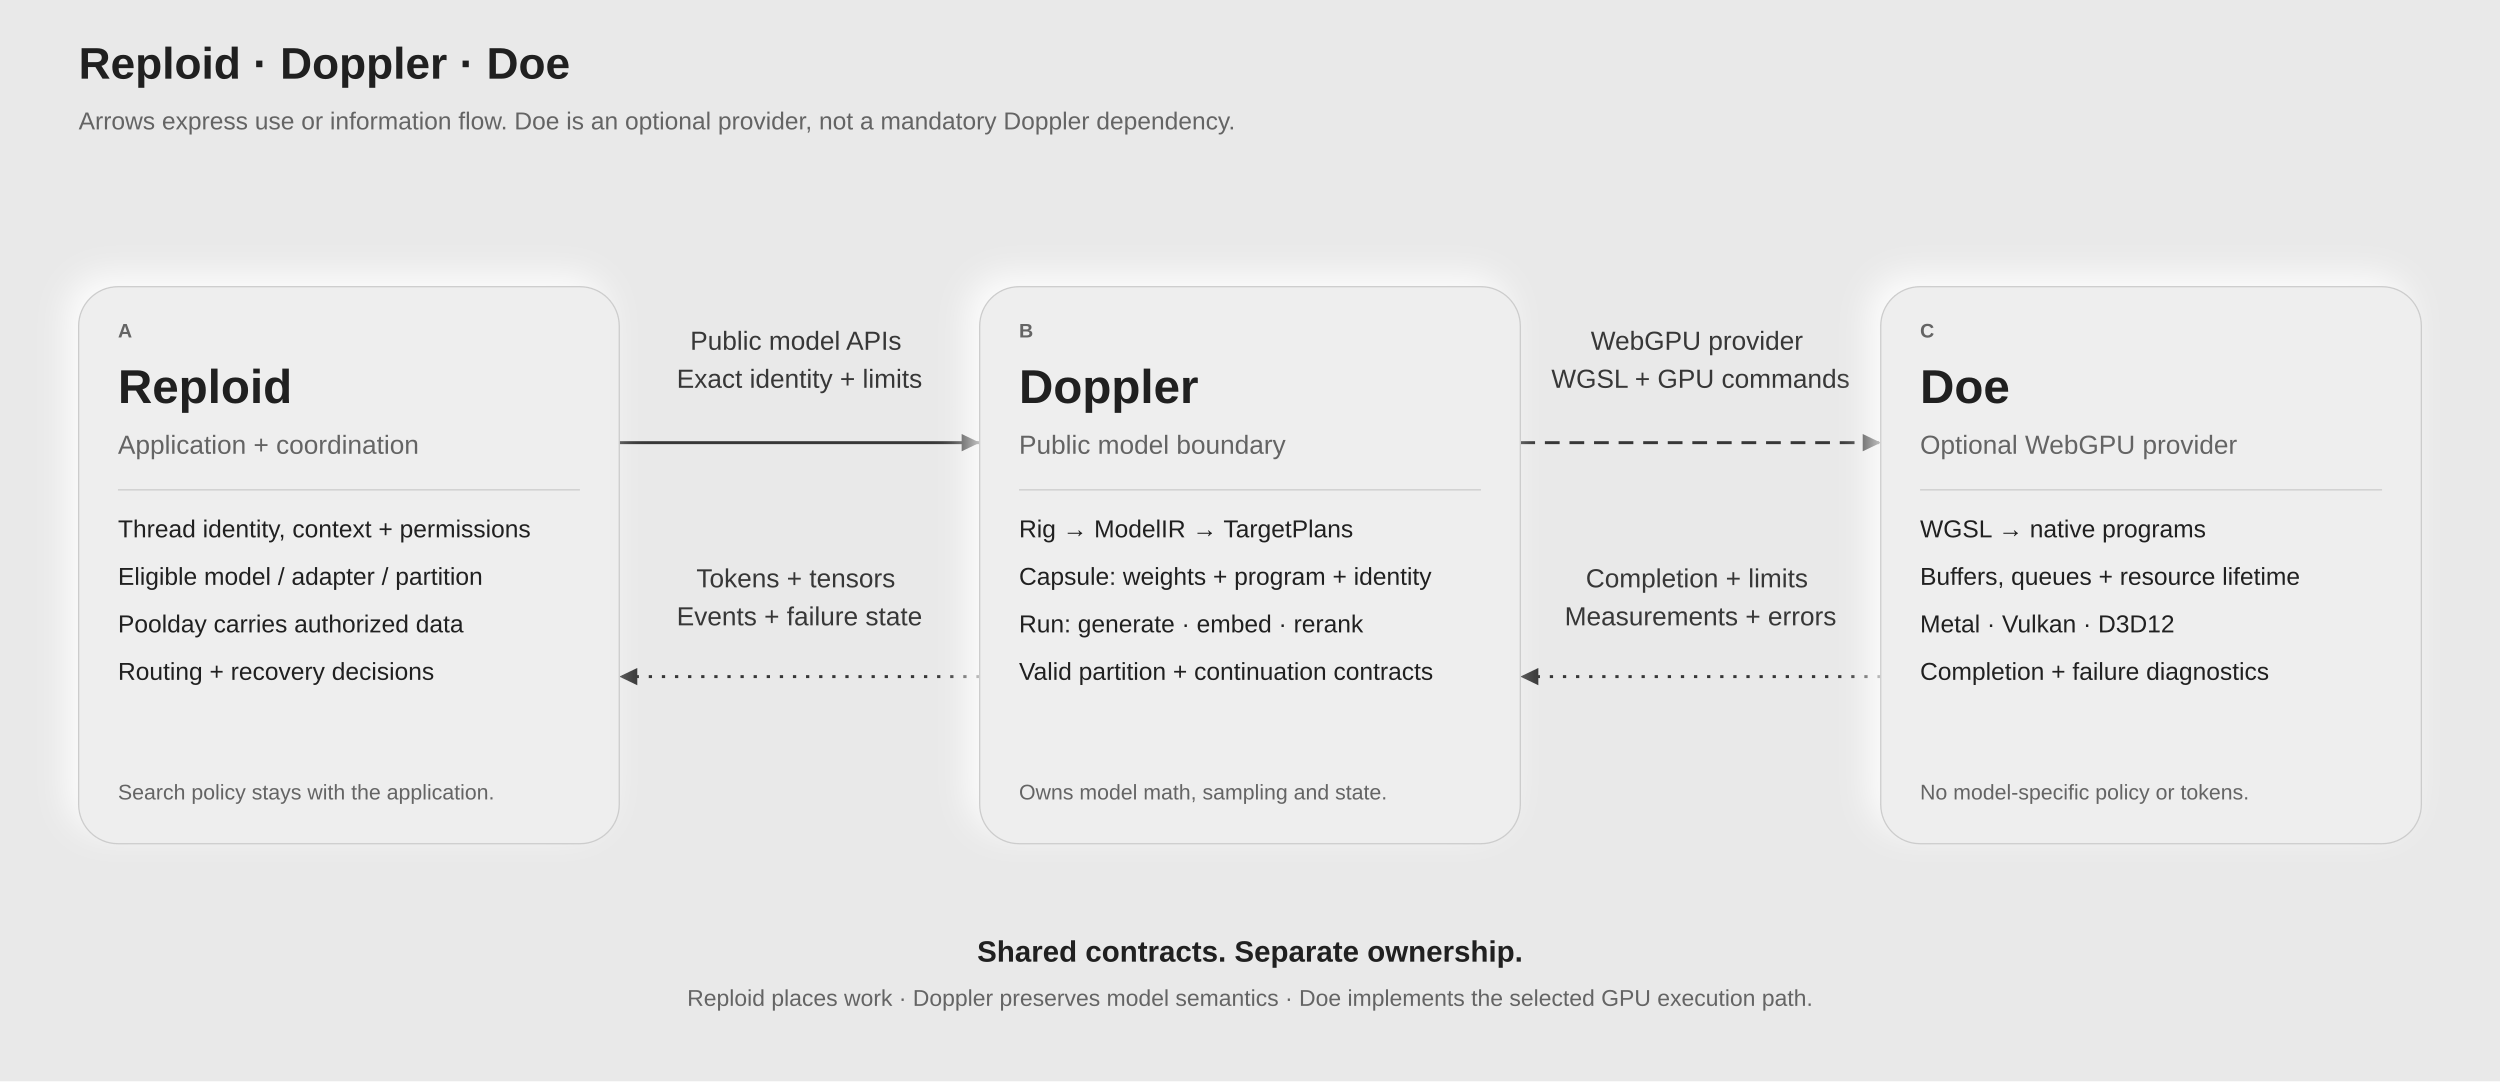
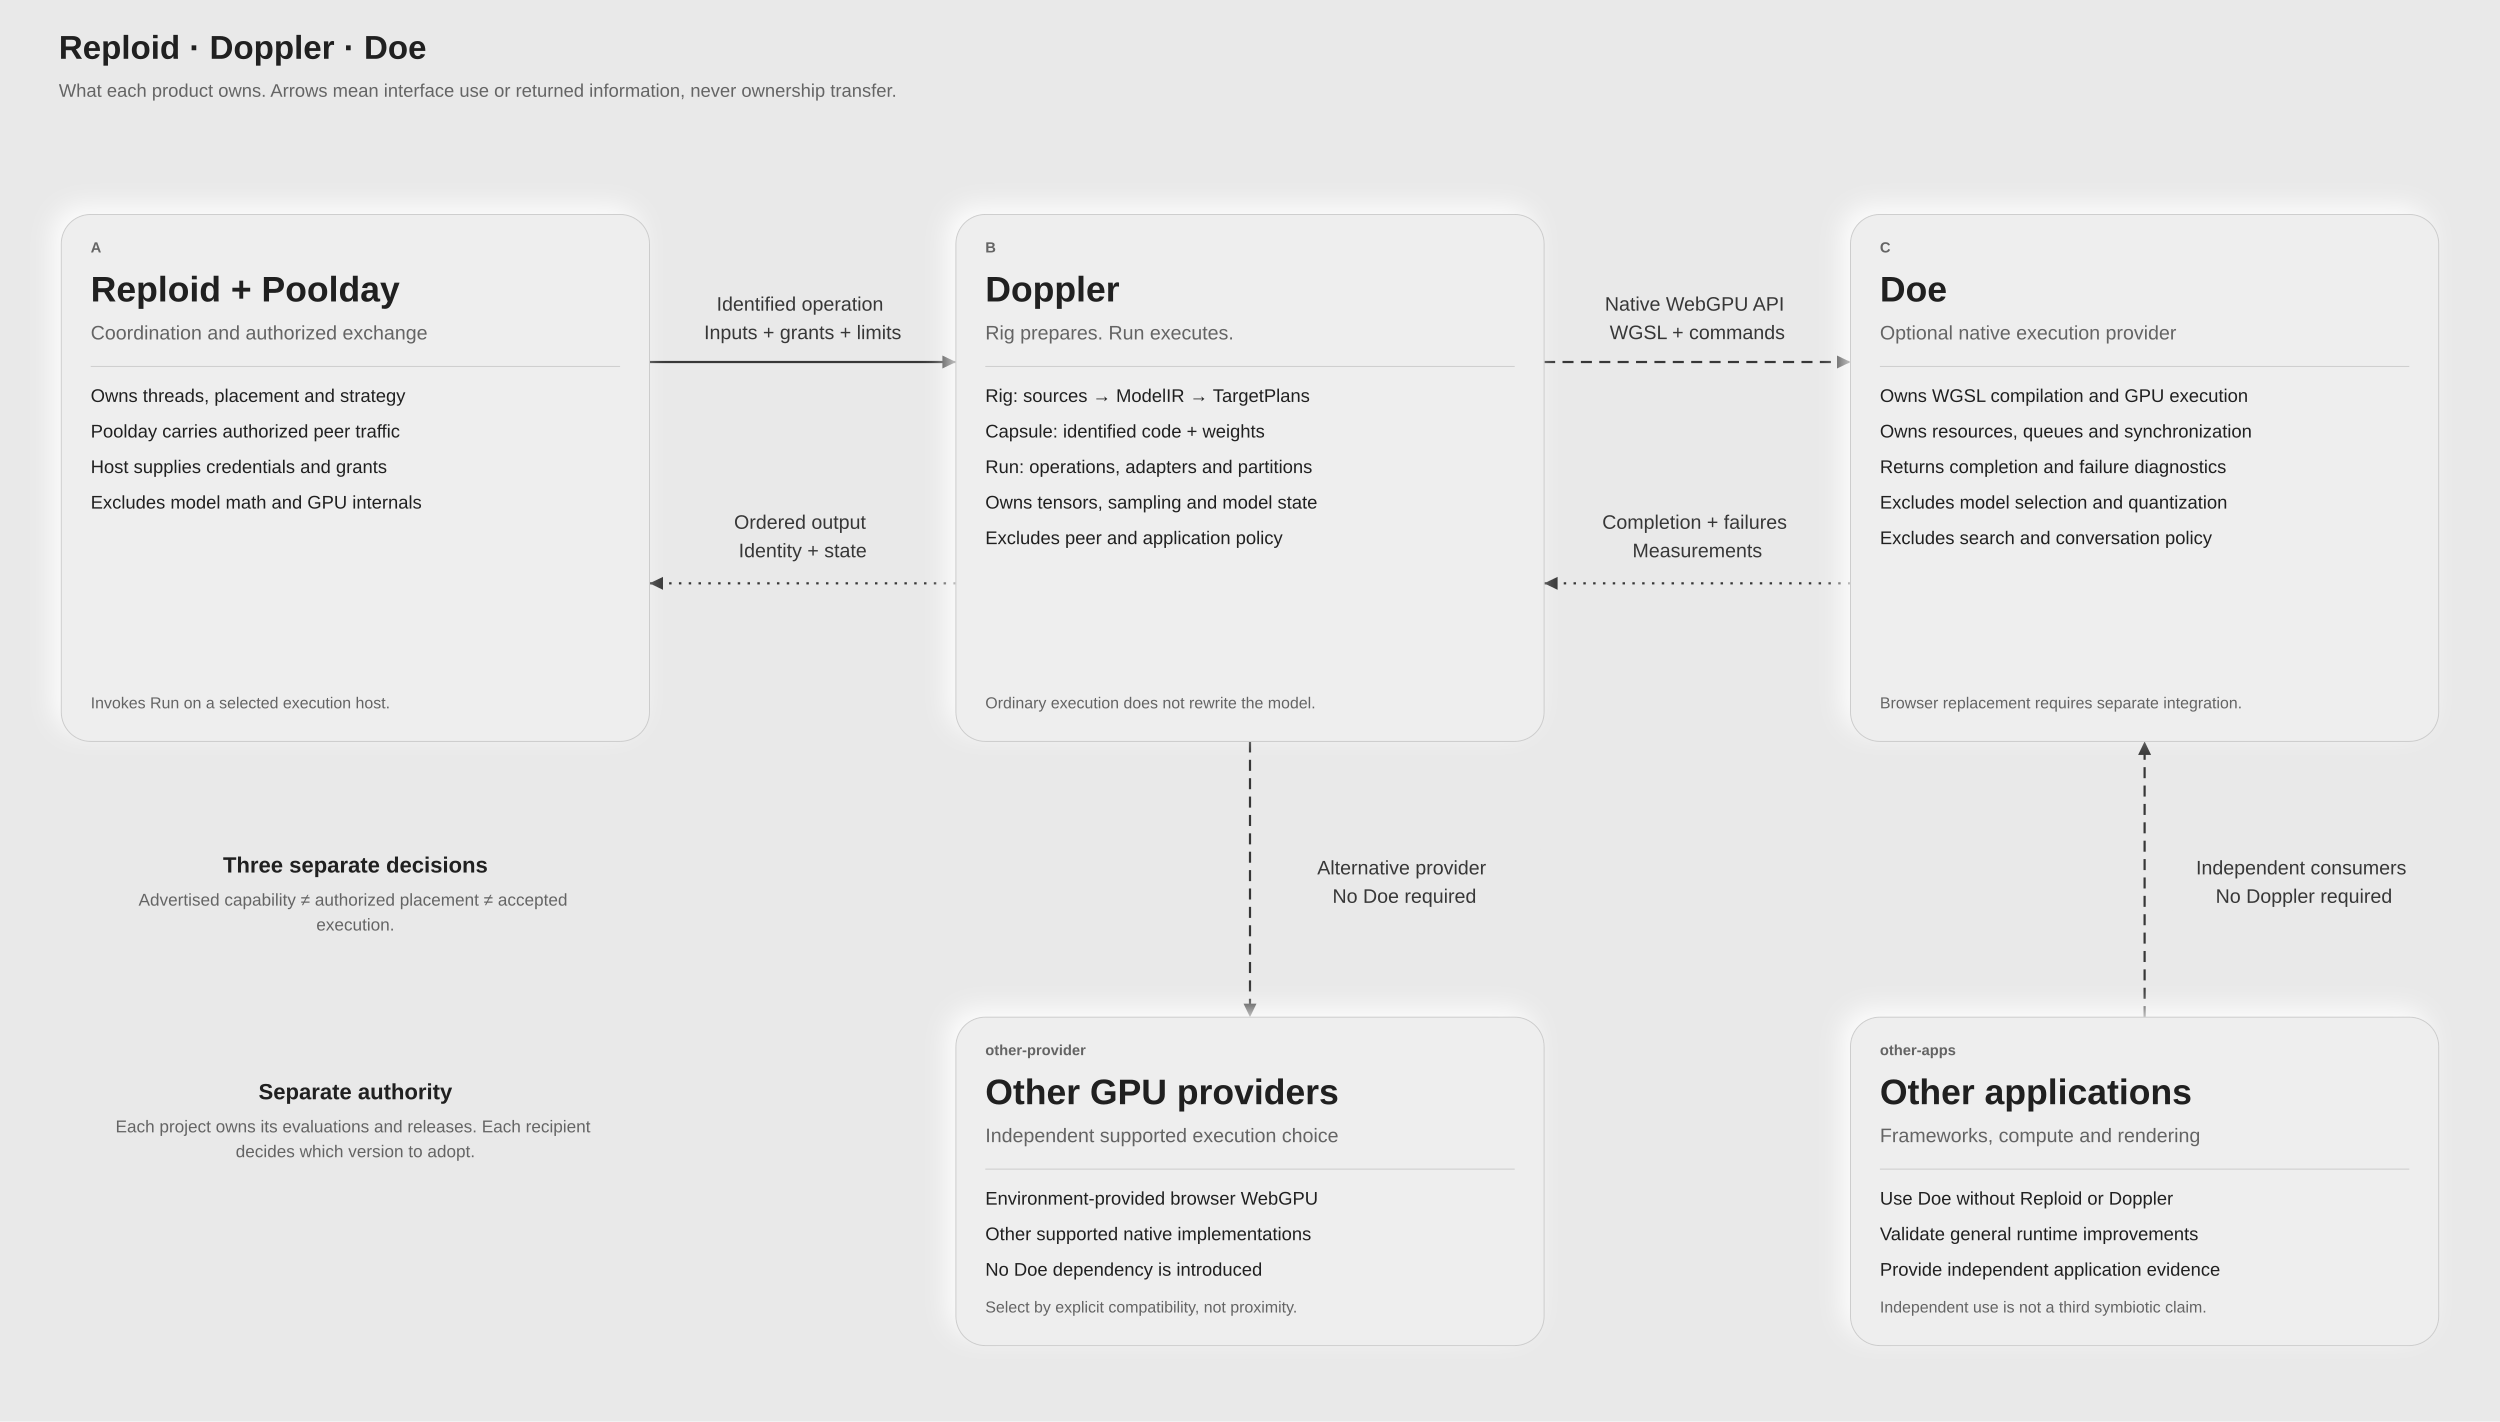
- <svg xmlns="http://www.w3.org/2000/svg" viewBox="0 0 1526 660" width="1526" height="660" font-family="Arial, Helvetica, sans-serif">
+ <svg xmlns="http://www.w3.org/2000/svg" viewBox="0 0 2040 1160" width="2040" height="1160" font-family="Arial, Helvetica, sans-serif">
  <rect width="100%" height="100%" fill="#e9e9e9" />
  <text x="48" y="48" font-size="27" font-weight="600" fill="#202020" text-anchor="start">
    <tspan x="48" dy="0">Reploid · Doppler · Doe</tspan>
  </text>
  <text x="48" y="79" font-size="15" font-weight="400" fill="#646464" text-anchor="start">
-     <tspan x="48" dy="0">Arrows express use or information flow. Doe is an optional provider, not a mandatory Doppler dependency.</tspan>
+     <tspan x="48" dy="0">What each product owns. Arrows mean interface use or returned information, never ownership transfer.</tspan>
  </text>
  <defs>
    <filter id="soft" x="-25%" y="-35%" width="155%" height="180%">
      <feDropShadow dx="8" dy="10" stdDeviation="12" flood-color="#000000" flood-opacity="0.10" />
      <feDropShadow dx="-7" dy="-7" stdDeviation="10" flood-color="#ffffff" flood-opacity="0.88" />
    </filter>
  </defs>
-   <g data-edge="use-doppler" tabindex="0" role="button" aria-label="Public model APIs Exact identity + limits">
-     <path d="M378,270.2 L598,270.2" fill="none" stroke="#373737" stroke-width="1.8" />
-     <path d="M378,270.2 L598,270.2" fill="none" stroke="transparent" stroke-width="22" />
-     <polygon points="598,270.2 587,275.48 587,264.92" fill="#373737" />
-     <rect x="392" y="188.8" width="192" height="62.4" rx="9" fill="#e9e9e9" />
-     <text x="488" y="213.52" font-size="16" font-weight="400" fill="#373737" text-anchor="middle">
-       <tspan x="488" dy="0">Public model APIs</tspan>
-       <tspan x="488" dy="23.2">Exact identity + limits</tspan>
-     </text>
-   </g>
-   <g data-edge="doppler-results" tabindex="0" role="button" aria-label="Tokens + tensors Events + failure state">
-     <path d="M598,413 L378,413" fill="none" stroke="#373737" stroke-width="1.8" stroke-dasharray="2 6" />
-     <path d="M598,413 L378,413" fill="none" stroke="transparent" stroke-width="22" />
-     <polygon points="378,413 389,407.72 389,418.28" fill="#373737" />
-     <rect x="392" y="333.8" width="192" height="62.4" rx="9" fill="#e9e9e9" />
-     <text x="488" y="358.52" font-size="16" font-weight="400" fill="#373737" text-anchor="middle">
-       <tspan x="488" dy="0">Tokens + tensors</tspan>
-       <tspan x="488" dy="23.2">Events + failure state</tspan>
-     </text>
-   </g>
-   <g data-edge="use-doe" tabindex="0" role="button" aria-label="WebGPU provider WGSL + GPU commands">
-     <path d="M928,270.2 L1148,270.2" fill="none" stroke="#373737" stroke-width="1.8" stroke-dasharray="9 6" />
-     <path d="M928,270.2 L1148,270.2" fill="none" stroke="transparent" stroke-width="22" />
-     <polygon points="1148,270.2 1137,275.48 1137,264.92" fill="#373737" />
-     <rect x="942" y="188.8" width="192" height="62.4" rx="9" fill="#e9e9e9" />
-     <text x="1038" y="213.52" font-size="16" font-weight="400" fill="#373737" text-anchor="middle">
-       <tspan x="1038" dy="0">WebGPU provider</tspan>
-       <tspan x="1038" dy="23.2">WGSL + GPU commands</tspan>
-     </text>
-   </g>
-   <g data-edge="doe-results" tabindex="0" role="button" aria-label="Completion + limits Measurements + errors">
-     <path d="M1148,413 L928,413" fill="none" stroke="#373737" stroke-width="1.8" stroke-dasharray="2 6" />
-     <path d="M1148,413 L928,413" fill="none" stroke="transparent" stroke-width="22" />
-     <polygon points="928,413 939,407.72 939,418.28" fill="#373737" />
-     <rect x="942" y="333.8" width="192" height="62.4" rx="9" fill="#e9e9e9" />
-     <text x="1038" y="358.52" font-size="16" font-weight="400" fill="#373737" text-anchor="middle">
-       <tspan x="1038" dy="0">Completion + limits</tspan>
-       <tspan x="1038" dy="23.2">Measurements + errors</tspan>
-     </text>
-   </g>
-   <g data-node="A" tabindex="0" role="button" aria-label="Reploid: Application + coordination" style="cursor:grab">
-     <rect x="48" y="175" width="330" height="340" rx="24" fill="#eeeeee" stroke="#cccccc" stroke-width="0.8" filter="url(#soft)" />
-     <text x="72" y="206" font-size="12" font-weight="600" fill="#646464" text-anchor="start">
-       <tspan x="72" dy="0">A</tspan>
-     </text>
-     <text x="72" y="246" font-size="29" font-weight="600" fill="#202020" text-anchor="start">
-       <tspan x="72" dy="0">Reploid</tspan>
-     </text>
-     <text x="72" y="277" font-size="16" font-weight="400" fill="#646464" text-anchor="start">
-       <tspan x="72" dy="0">Application + coordination</tspan>
-     </text>
-     <path d="M72,299 H354" stroke="#cccccc" stroke-width=".8" />
-     <text x="72" y="328" font-size="15" font-weight="400" fill="#202020" text-anchor="start">
-       <tspan x="72" dy="0">Thread identity, context + permissions</tspan>
-     </text>
-     <text x="72" y="357" font-size="15" font-weight="400" fill="#202020" text-anchor="start">
-       <tspan x="72" dy="0">Eligible model / adapter / partition</tspan>
-     </text>
-     <text x="72" y="386" font-size="15" font-weight="400" fill="#202020" text-anchor="start">
-       <tspan x="72" dy="0">Poolday carries authorized data</tspan>
-     </text>
-     <text x="72" y="415" font-size="15" font-weight="400" fill="#202020" text-anchor="start">
-       <tspan x="72" dy="0">Routing + recovery decisions</tspan>
-     </text>
-     <text x="72" y="488" font-size="13" font-weight="400" fill="#646464" text-anchor="start">
-       <tspan x="72" dy="0">Search policy stays with the application.</tspan>
-     </text>
-   </g>
-   <g data-node="B" tabindex="0" role="button" aria-label="Doppler: Public model boundary" style="cursor:grab">
-     <rect x="598" y="175" width="330" height="340" rx="24" fill="#eeeeee" stroke="#cccccc" stroke-width="0.8" filter="url(#soft)" />
-     <text x="622" y="206" font-size="12" font-weight="600" fill="#646464" text-anchor="start">
-       <tspan x="622" dy="0">B</tspan>
-     </text>
-     <text x="622" y="246" font-size="29" font-weight="600" fill="#202020" text-anchor="start">
-       <tspan x="622" dy="0">Doppler</tspan>
-     </text>
-     <text x="622" y="277" font-size="16" font-weight="400" fill="#646464" text-anchor="start">
-       <tspan x="622" dy="0">Public model boundary</tspan>
-     </text>
-     <path d="M622,299 H904" stroke="#cccccc" stroke-width=".8" />
-     <text x="622" y="328" font-size="15" font-weight="400" fill="#202020" text-anchor="start">
-       <tspan x="622" dy="0">Rig → ModelIR → TargetPlans</tspan>
-     </text>
-     <text x="622" y="357" font-size="15" font-weight="400" fill="#202020" text-anchor="start">
-       <tspan x="622" dy="0">Capsule: weights + program + identity</tspan>
-     </text>
-     <text x="622" y="386" font-size="15" font-weight="400" fill="#202020" text-anchor="start">
-       <tspan x="622" dy="0">Run: generate · embed · rerank</tspan>
-     </text>
-     <text x="622" y="415" font-size="15" font-weight="400" fill="#202020" text-anchor="start">
-       <tspan x="622" dy="0">Valid partition + continuation contracts</tspan>
-     </text>
-     <text x="622" y="488" font-size="13" font-weight="400" fill="#646464" text-anchor="start">
-       <tspan x="622" dy="0">Owns model math, sampling and state.</tspan>
-     </text>
-   </g>
-   <g data-node="C" tabindex="0" role="button" aria-label="Doe: Optional WebGPU provider" style="cursor:grab">
-     <rect x="1148" y="175" width="330" height="340" rx="24" fill="#eeeeee" stroke="#cccccc" stroke-width="0.8" filter="url(#soft)" />
-     <text x="1172" y="206" font-size="12" font-weight="600" fill="#646464" text-anchor="start">
-       <tspan x="1172" dy="0">C</tspan>
-     </text>
-     <text x="1172" y="246" font-size="29" font-weight="600" fill="#202020" text-anchor="start">
-       <tspan x="1172" dy="0">Doe</tspan>
-     </text>
-     <text x="1172" y="277" font-size="16" font-weight="400" fill="#646464" text-anchor="start">
-       <tspan x="1172" dy="0">Optional WebGPU provider</tspan>
-     </text>
-     <path d="M1172,299 H1454" stroke="#cccccc" stroke-width=".8" />
-     <text x="1172" y="328" font-size="15" font-weight="400" fill="#202020" text-anchor="start">
-       <tspan x="1172" dy="0">WGSL → native programs</tspan>
-     </text>
-     <text x="1172" y="357" font-size="15" font-weight="400" fill="#202020" text-anchor="start">
-       <tspan x="1172" dy="0">Buffers, queues + resource lifetime</tspan>
-     </text>
-     <text x="1172" y="386" font-size="15" font-weight="400" fill="#202020" text-anchor="start">
-       <tspan x="1172" dy="0">Metal · Vulkan · D3D12</tspan>
-     </text>
-     <text x="1172" y="415" font-size="15" font-weight="400" fill="#202020" text-anchor="start">
-       <tspan x="1172" dy="0">Completion + failure diagnostics</tspan>
-     </text>
-     <text x="1172" y="488" font-size="13" font-weight="400" fill="#646464" text-anchor="start">
-       <tspan x="1172" dy="0">No model-specific policy or tokens.</tspan>
-     </text>
-   </g>
-   <text x="763" y="587" font-size="18" font-weight="600" fill="#202020" text-anchor="middle">
-     <tspan x="763" dy="0">Shared contracts. Separate ownership.</tspan>
-   </text>
-   <text x="763" y="614" font-size="14" font-weight="400" fill="#646464" text-anchor="middle">
-     <tspan x="763" dy="0">Reploid places work · Doppler preserves model semantics · Doe implements the selected GPU execution path.</tspan>
+   <g data-edge="invoke-run" tabindex="0" role="button" aria-label="Identified operation Inputs + grants + limits">
+     <path d="M530,295.4 L780,295.4" fill="none" stroke="#373737" stroke-width="1.8" />
+     <path d="M530,295.4 L780,295.4" fill="none" stroke="transparent" stroke-width="22" />
+     <polygon points="780,295.4 769,300.68 769,290.12" fill="#373737" />
+     <rect x="542" y="228.8" width="226" height="62.4" rx="9" fill="#e9e9e9" />
+     <text x="655" y="253.52" font-size="16" font-weight="400" fill="#373737" text-anchor="middle">
+       <tspan x="655" dy="0">Identified operation</tspan>
+       <tspan x="655" dy="23.2">Inputs + grants + limits</tspan>
+     </text>
+   </g>
+   <g data-edge="model-events" tabindex="0" role="button" aria-label="Ordered output Identity + state">
+     <path d="M780,476 L530,476" fill="none" stroke="#373737" stroke-width="1.8" stroke-dasharray="2 6" />
+     <path d="M780,476 L530,476" fill="none" stroke="transparent" stroke-width="22" />
+     <polygon points="530,476 541,470.72 541,481.28" fill="#373737" />
+     <rect x="542" y="406.8" width="226" height="62.4" rx="9" fill="#e9e9e9" />
+     <text x="655" y="431.52" font-size="16" font-weight="400" fill="#373737" text-anchor="middle">
+       <tspan x="655" dy="0">Ordered output</tspan>
+       <tspan x="655" dy="23.2">Identity + state</tspan>
+     </text>
+   </g>
+   <g data-edge="native-doe" tabindex="0" role="button" aria-label="Native WebGPU API WGSL + commands">
+     <path d="M1260,295.4 L1510,295.4" fill="none" stroke="#373737" stroke-width="1.8" stroke-dasharray="9 6" />
+     <path d="M1260,295.4 L1510,295.4" fill="none" stroke="transparent" stroke-width="22" />
+     <polygon points="1510,295.4 1499,300.68 1499,290.12" fill="#373737" />
+     <rect x="1272" y="228.8" width="226" height="62.4" rx="9" fill="#e9e9e9" />
+     <text x="1385" y="253.52" font-size="16" font-weight="400" fill="#373737" text-anchor="middle">
+       <tspan x="1385" dy="0">Native WebGPU API</tspan>
+       <tspan x="1385" dy="23.2">WGSL + commands</tspan>
+     </text>
+   </g>
+   <g data-edge="provider-events" tabindex="0" role="button" aria-label="Completion + failures Measurements">
+     <path d="M1510,476 L1260,476" fill="none" stroke="#373737" stroke-width="1.8" stroke-dasharray="2 6" />
+     <path d="M1510,476 L1260,476" fill="none" stroke="transparent" stroke-width="22" />
+     <polygon points="1260,476 1271,470.72 1271,481.28" fill="#373737" />
+     <rect x="1272" y="406.8" width="226" height="62.4" rx="9" fill="#e9e9e9" />
+     <text x="1385" y="431.52" font-size="16" font-weight="400" fill="#373737" text-anchor="middle">
+       <tspan x="1385" dy="0">Completion + failures</tspan>
+       <tspan x="1385" dy="23.2">Measurements</tspan>
+     </text>
+   </g>
+   <g data-edge="other-provider-use" tabindex="0" role="button" aria-label="Alternative provider No Doe required">
+     <path d="M1020,605 L1020,830" fill="none" stroke="#373737" stroke-width="1.8" stroke-dasharray="9 6" />
+     <path d="M1020,605 L1020,830" fill="none" stroke="transparent" stroke-width="22" />
+     <polygon points="1020,830 1014.72,819 1025.28,819" fill="#373737" />
+     <rect x="1034" y="688.8" width="224" height="62.4" rx="9" fill="#e9e9e9" />
+     <text x="1146" y="713.52" font-size="16" font-weight="400" fill="#373737" text-anchor="middle">
+       <tspan x="1146" dy="0">Alternative provider</tspan>
+       <tspan x="1146" dy="23.2">No Doe required</tspan>
+     </text>
+   </g>
+   <g data-edge="independent-doe-use" tabindex="0" role="button" aria-label="Independent consumers No Doppler required">
+     <path d="M1750,830 L1750,605" fill="none" stroke="#373737" stroke-width="1.8" stroke-dasharray="9 6" />
+     <path d="M1750,830 L1750,605" fill="none" stroke="transparent" stroke-width="22" />
+     <polygon points="1750,605 1755.28,616 1744.72,616" fill="#373737" />
+     <rect x="1773" y="688.8" width="214" height="62.4" rx="9" fill="#e9e9e9" />
+     <text x="1880" y="713.52" font-size="16" font-weight="400" fill="#373737" text-anchor="middle">
+       <tspan x="1880" dy="0">Independent consumers</tspan>
+       <tspan x="1880" dy="23.2">No Doppler required</tspan>
+     </text>
+   </g>
+   <g data-node="A" tabindex="0" role="button" aria-label="Reploid + Poolday: Coordination and authorized exchange" style="cursor:grab">
+     <rect x="50" y="175" width="480" height="430" rx="24" fill="#eeeeee" stroke="#cccccc" stroke-width="0.8" filter="url(#soft)" />
+     <text x="74" y="206" font-size="12" font-weight="600" fill="#646464" text-anchor="start">
+       <tspan x="74" dy="0">A</tspan>
+     </text>
+     <text x="74" y="246" font-size="29" font-weight="600" fill="#202020" text-anchor="start">
+       <tspan x="74" dy="0">Reploid + Poolday</tspan>
+     </text>
+     <text x="74" y="277" font-size="16" font-weight="400" fill="#646464" text-anchor="start">
+       <tspan x="74" dy="0">Coordination and authorized exchange</tspan>
+     </text>
+     <path d="M74,299 H506" stroke="#cccccc" stroke-width=".8" />
+     <text x="74" y="328" font-size="15" font-weight="400" fill="#202020" text-anchor="start">
+       <tspan x="74" dy="0">Owns threads, placement and strategy</tspan>
+     </text>
+     <text x="74" y="357" font-size="15" font-weight="400" fill="#202020" text-anchor="start">
+       <tspan x="74" dy="0">Poolday carries authorized peer traffic</tspan>
+     </text>
+     <text x="74" y="386" font-size="15" font-weight="400" fill="#202020" text-anchor="start">
+       <tspan x="74" dy="0">Host supplies credentials and grants</tspan>
+     </text>
+     <text x="74" y="415" font-size="15" font-weight="400" fill="#202020" text-anchor="start">
+       <tspan x="74" dy="0">Excludes model math and GPU internals</tspan>
+     </text>
+     <text x="74" y="578" font-size="13" font-weight="400" fill="#646464" text-anchor="start">
+       <tspan x="74" dy="0">Invokes Run on a selected execution host.</tspan>
+     </text>
+   </g>
+   <g data-node="B" tabindex="0" role="button" aria-label="Doppler: Rig prepares. Run executes." style="cursor:grab">
+     <rect x="780" y="175" width="480" height="430" rx="24" fill="#eeeeee" stroke="#cccccc" stroke-width="0.8" filter="url(#soft)" />
+     <text x="804" y="206" font-size="12" font-weight="600" fill="#646464" text-anchor="start">
+       <tspan x="804" dy="0">B</tspan>
+     </text>
+     <text x="804" y="246" font-size="29" font-weight="600" fill="#202020" text-anchor="start">
+       <tspan x="804" dy="0">Doppler</tspan>
+     </text>
+     <text x="804" y="277" font-size="16" font-weight="400" fill="#646464" text-anchor="start">
+       <tspan x="804" dy="0">Rig prepares. Run executes.</tspan>
+     </text>
+     <path d="M804,299 H1236" stroke="#cccccc" stroke-width=".8" />
+     <text x="804" y="328" font-size="15" font-weight="400" fill="#202020" text-anchor="start">
+       <tspan x="804" dy="0">Rig: sources → ModelIR → TargetPlans</tspan>
+     </text>
+     <text x="804" y="357" font-size="15" font-weight="400" fill="#202020" text-anchor="start">
+       <tspan x="804" dy="0">Capsule: identified code + weights</tspan>
+     </text>
+     <text x="804" y="386" font-size="15" font-weight="400" fill="#202020" text-anchor="start">
+       <tspan x="804" dy="0">Run: operations, adapters and partitions</tspan>
+     </text>
+     <text x="804" y="415" font-size="15" font-weight="400" fill="#202020" text-anchor="start">
+       <tspan x="804" dy="0">Owns tensors, sampling and model state</tspan>
+     </text>
+     <text x="804" y="444" font-size="15" font-weight="400" fill="#202020" text-anchor="start">
+       <tspan x="804" dy="0">Excludes peer and application policy</tspan>
+     </text>
+     <text x="804" y="578" font-size="13" font-weight="400" fill="#646464" text-anchor="start">
+       <tspan x="804" dy="0">Ordinary execution does not rewrite the model.</tspan>
+     </text>
+   </g>
+   <g data-node="C" tabindex="0" role="button" aria-label="Doe: Optional native execution provider" style="cursor:grab">
+     <rect x="1510" y="175" width="480" height="430" rx="24" fill="#eeeeee" stroke="#cccccc" stroke-width="0.8" filter="url(#soft)" />
+     <text x="1534" y="206" font-size="12" font-weight="600" fill="#646464" text-anchor="start">
+       <tspan x="1534" dy="0">C</tspan>
+     </text>
+     <text x="1534" y="246" font-size="29" font-weight="600" fill="#202020" text-anchor="start">
+       <tspan x="1534" dy="0">Doe</tspan>
+     </text>
+     <text x="1534" y="277" font-size="16" font-weight="400" fill="#646464" text-anchor="start">
+       <tspan x="1534" dy="0">Optional native execution provider</tspan>
+     </text>
+     <path d="M1534,299 H1966" stroke="#cccccc" stroke-width=".8" />
+     <text x="1534" y="328" font-size="15" font-weight="400" fill="#202020" text-anchor="start">
+       <tspan x="1534" dy="0">Owns WGSL compilation and GPU execution</tspan>
+     </text>
+     <text x="1534" y="357" font-size="15" font-weight="400" fill="#202020" text-anchor="start">
+       <tspan x="1534" dy="0">Owns resources, queues and synchronization</tspan>
+     </text>
+     <text x="1534" y="386" font-size="15" font-weight="400" fill="#202020" text-anchor="start">
+       <tspan x="1534" dy="0">Returns completion and failure diagnostics</tspan>
+     </text>
+     <text x="1534" y="415" font-size="15" font-weight="400" fill="#202020" text-anchor="start">
+       <tspan x="1534" dy="0">Excludes model selection and quantization</tspan>
+     </text>
+     <text x="1534" y="444" font-size="15" font-weight="400" fill="#202020" text-anchor="start">
+       <tspan x="1534" dy="0">Excludes search and conversation policy</tspan>
+     </text>
+     <text x="1534" y="578" font-size="13" font-weight="400" fill="#646464" text-anchor="start">
+       <tspan x="1534" dy="0">Browser replacement requires separate integration.</tspan>
+     </text>
+   </g>
+   <g data-node="other-provider" tabindex="0" role="button" aria-label="Other GPU providers: Independent supported execution choice" style="cursor:grab">
+     <rect x="780" y="830" width="480" height="268" rx="24" fill="#eeeeee" stroke="#cccccc" stroke-width="0.8" filter="url(#soft)" />
+     <text x="804" y="861" font-size="12" font-weight="600" fill="#646464" text-anchor="start">
+       <tspan x="804" dy="0">other-provider</tspan>
+     </text>
+     <text x="804" y="901" font-size="29" font-weight="600" fill="#202020" text-anchor="start">
+       <tspan x="804" dy="0">Other GPU providers</tspan>
+     </text>
+     <text x="804" y="932" font-size="16" font-weight="400" fill="#646464" text-anchor="start">
+       <tspan x="804" dy="0">Independent supported execution choice</tspan>
+     </text>
+     <path d="M804,954 H1236" stroke="#cccccc" stroke-width=".8" />
+     <text x="804" y="983" font-size="15" font-weight="400" fill="#202020" text-anchor="start">
+       <tspan x="804" dy="0">Environment-provided browser WebGPU</tspan>
+     </text>
+     <text x="804" y="1012" font-size="15" font-weight="400" fill="#202020" text-anchor="start">
+       <tspan x="804" dy="0">Other supported native implementations</tspan>
+     </text>
+     <text x="804" y="1041" font-size="15" font-weight="400" fill="#202020" text-anchor="start">
+       <tspan x="804" dy="0">No Doe dependency is introduced</tspan>
+     </text>
+     <text x="804" y="1071" font-size="13" font-weight="400" fill="#646464" text-anchor="start">
+       <tspan x="804" dy="0">Select by explicit compatibility, not proximity.</tspan>
+     </text>
+   </g>
+   <g data-node="other-apps" tabindex="0" role="button" aria-label="Other applications: Frameworks, compute and rendering" style="cursor:grab">
+     <rect x="1510" y="830" width="480" height="268" rx="24" fill="#eeeeee" stroke="#cccccc" stroke-width="0.8" filter="url(#soft)" />
+     <text x="1534" y="861" font-size="12" font-weight="600" fill="#646464" text-anchor="start">
+       <tspan x="1534" dy="0">other-apps</tspan>
+     </text>
+     <text x="1534" y="901" font-size="29" font-weight="600" fill="#202020" text-anchor="start">
+       <tspan x="1534" dy="0">Other applications</tspan>
+     </text>
+     <text x="1534" y="932" font-size="16" font-weight="400" fill="#646464" text-anchor="start">
+       <tspan x="1534" dy="0">Frameworks, compute and rendering</tspan>
+     </text>
+     <path d="M1534,954 H1966" stroke="#cccccc" stroke-width=".8" />
+     <text x="1534" y="983" font-size="15" font-weight="400" fill="#202020" text-anchor="start">
+       <tspan x="1534" dy="0">Use Doe without Reploid or Doppler</tspan>
+     </text>
+     <text x="1534" y="1012" font-size="15" font-weight="400" fill="#202020" text-anchor="start">
+       <tspan x="1534" dy="0">Validate general runtime improvements</tspan>
+     </text>
+     <text x="1534" y="1041" font-size="15" font-weight="400" fill="#202020" text-anchor="start">
+       <tspan x="1534" dy="0">Provide independent application evidence</tspan>
+     </text>
+     <text x="1534" y="1071" font-size="13" font-weight="400" fill="#646464" text-anchor="start">
+       <tspan x="1534" dy="0">Independent use is not a third symbiotic claim.</tspan>
+     </text>
+   </g>
+   <text x="290" y="712" font-size="18" font-weight="600" fill="#202020" text-anchor="middle">
+     <tspan x="290" dy="0">Three separate decisions</tspan>
+   </text>
+   <text x="290" y="739" font-size="14" font-weight="400" fill="#646464" text-anchor="middle">
+     <tspan x="290" dy="0">Advertised capability ≠ authorized placement ≠ accepted</tspan>
+     <tspan x="290" dy="20.3">execution.</tspan>
+   </text>
+   <text x="290" y="897" font-size="18" font-weight="600" fill="#202020" text-anchor="middle">
+     <tspan x="290" dy="0">Separate authority</tspan>
+   </text>
+   <text x="290" y="924" font-size="14" font-weight="400" fill="#646464" text-anchor="middle">
+     <tspan x="290" dy="0">Each project owns its evaluations and releases. Each recipient</tspan>
+     <tspan x="290" dy="20.3">decides which version to adopt.</tspan>
  </text>
</svg>
